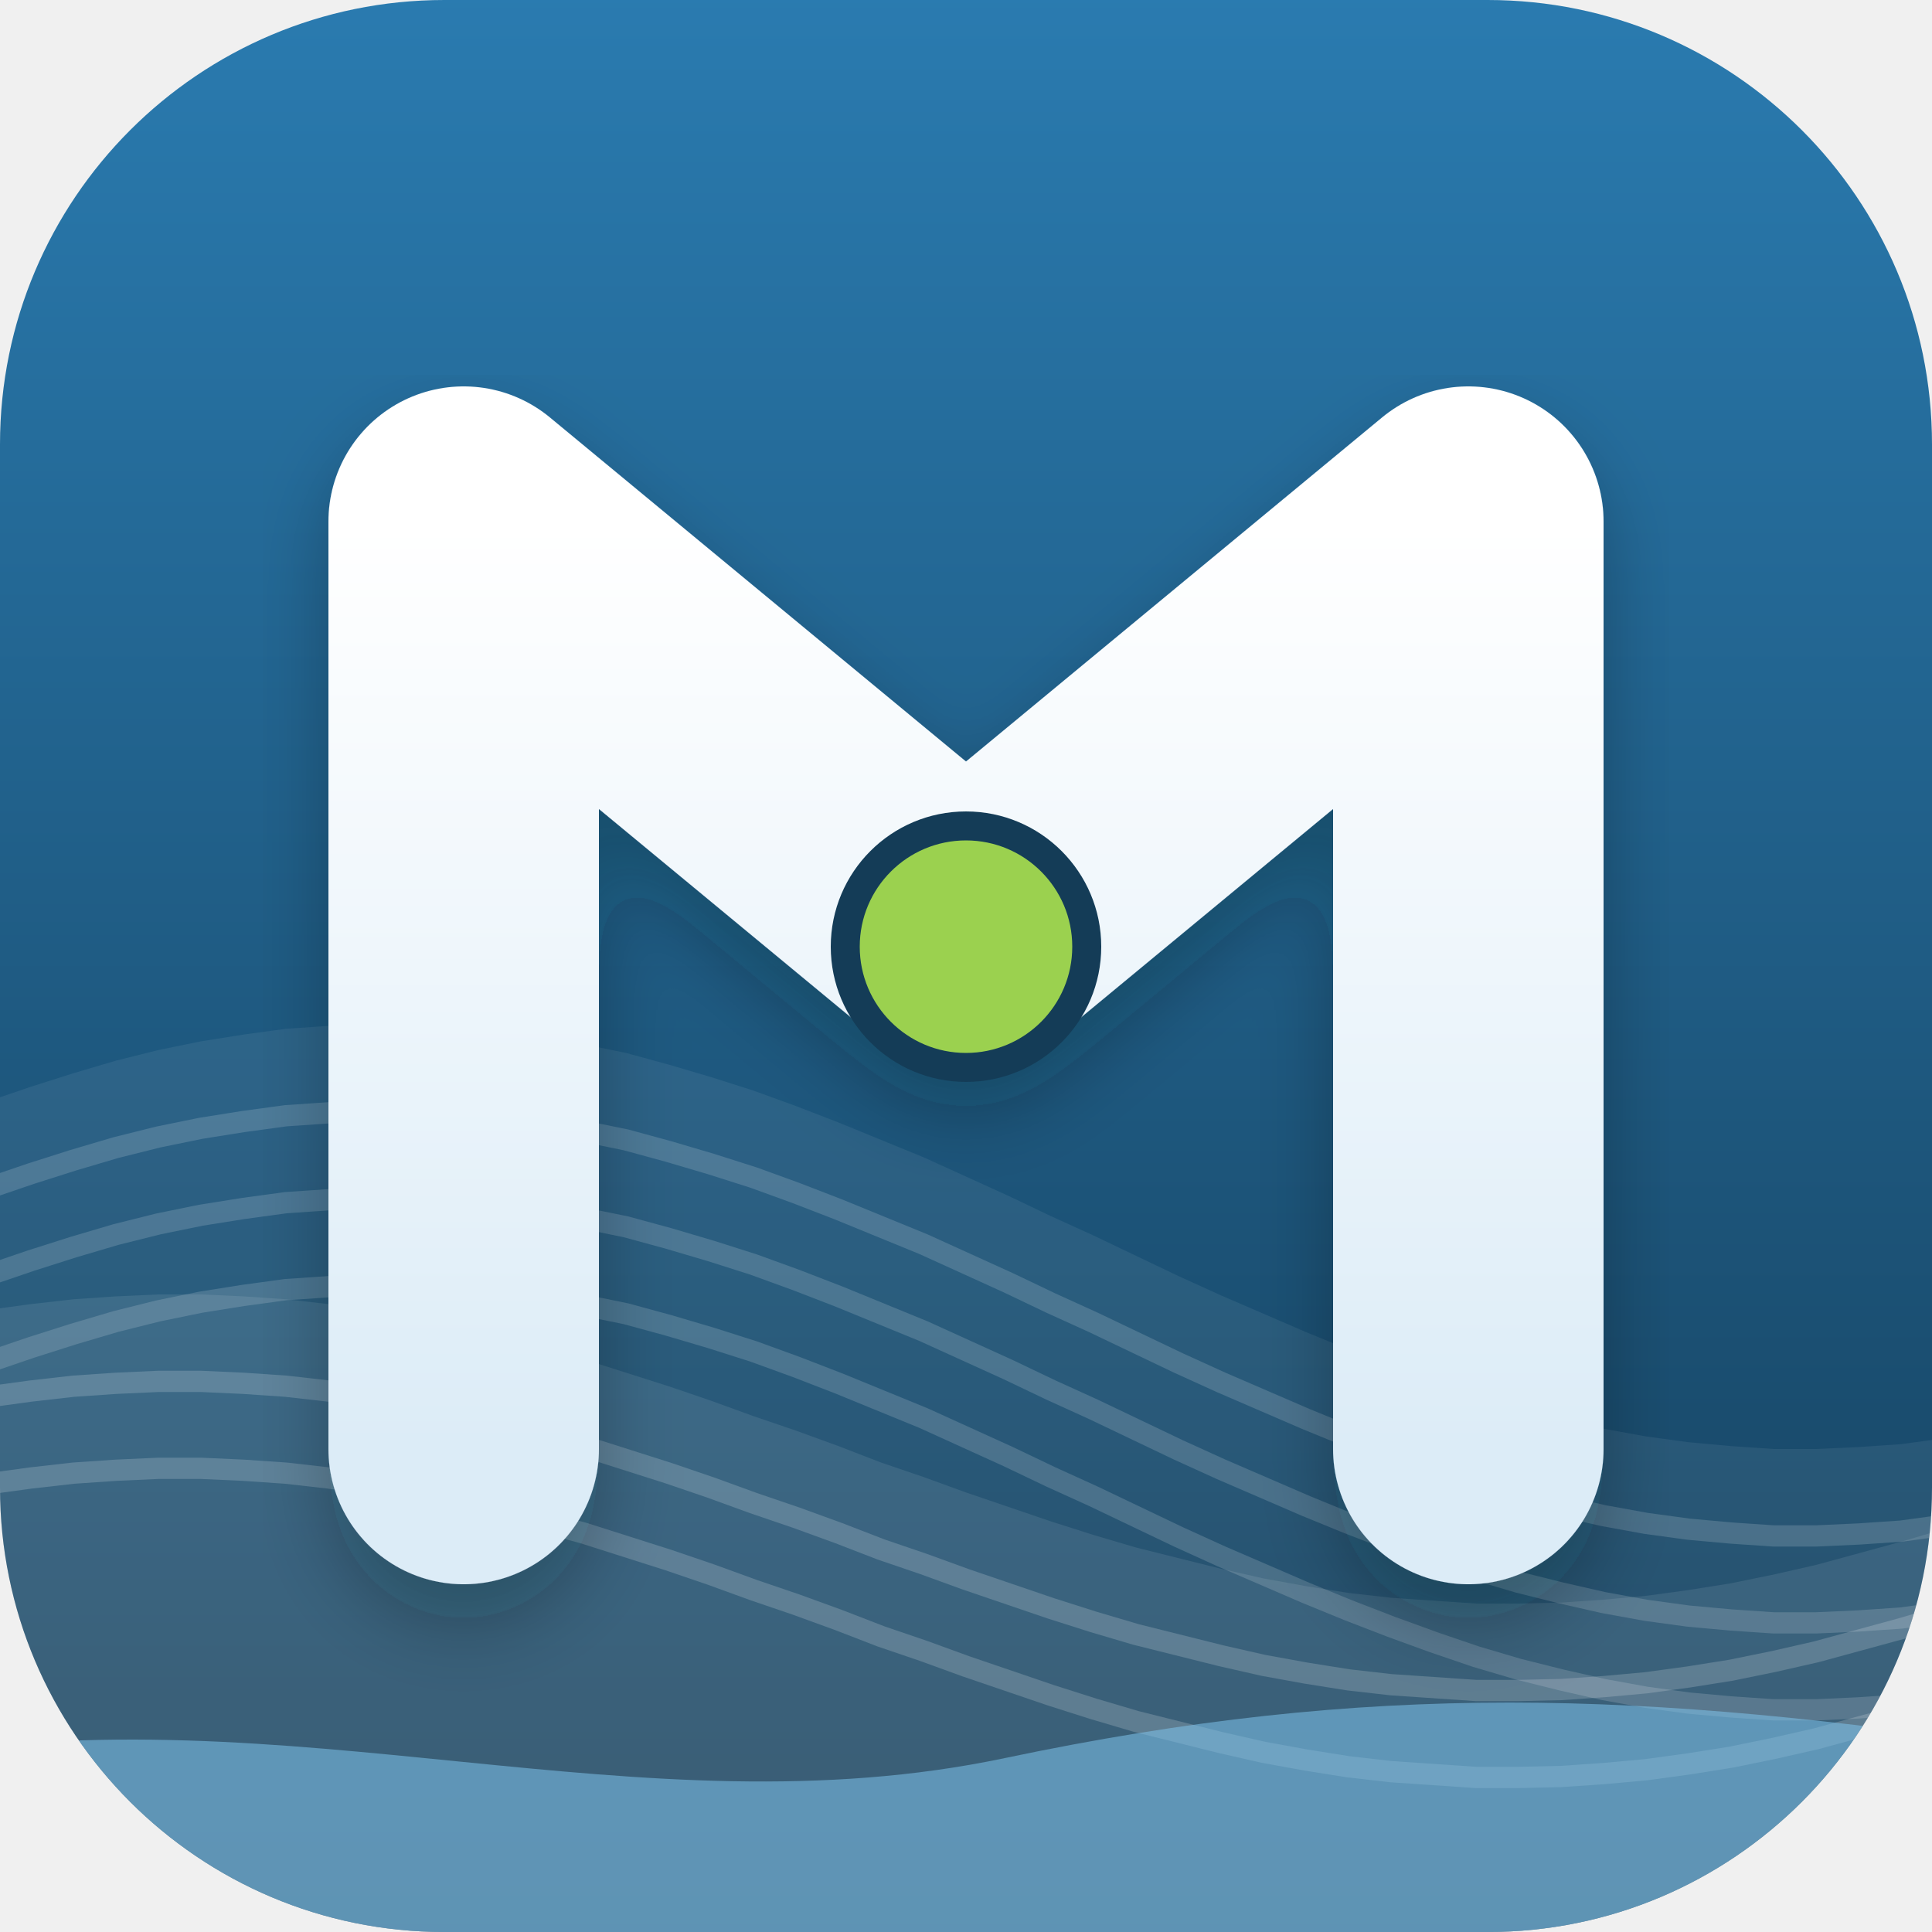
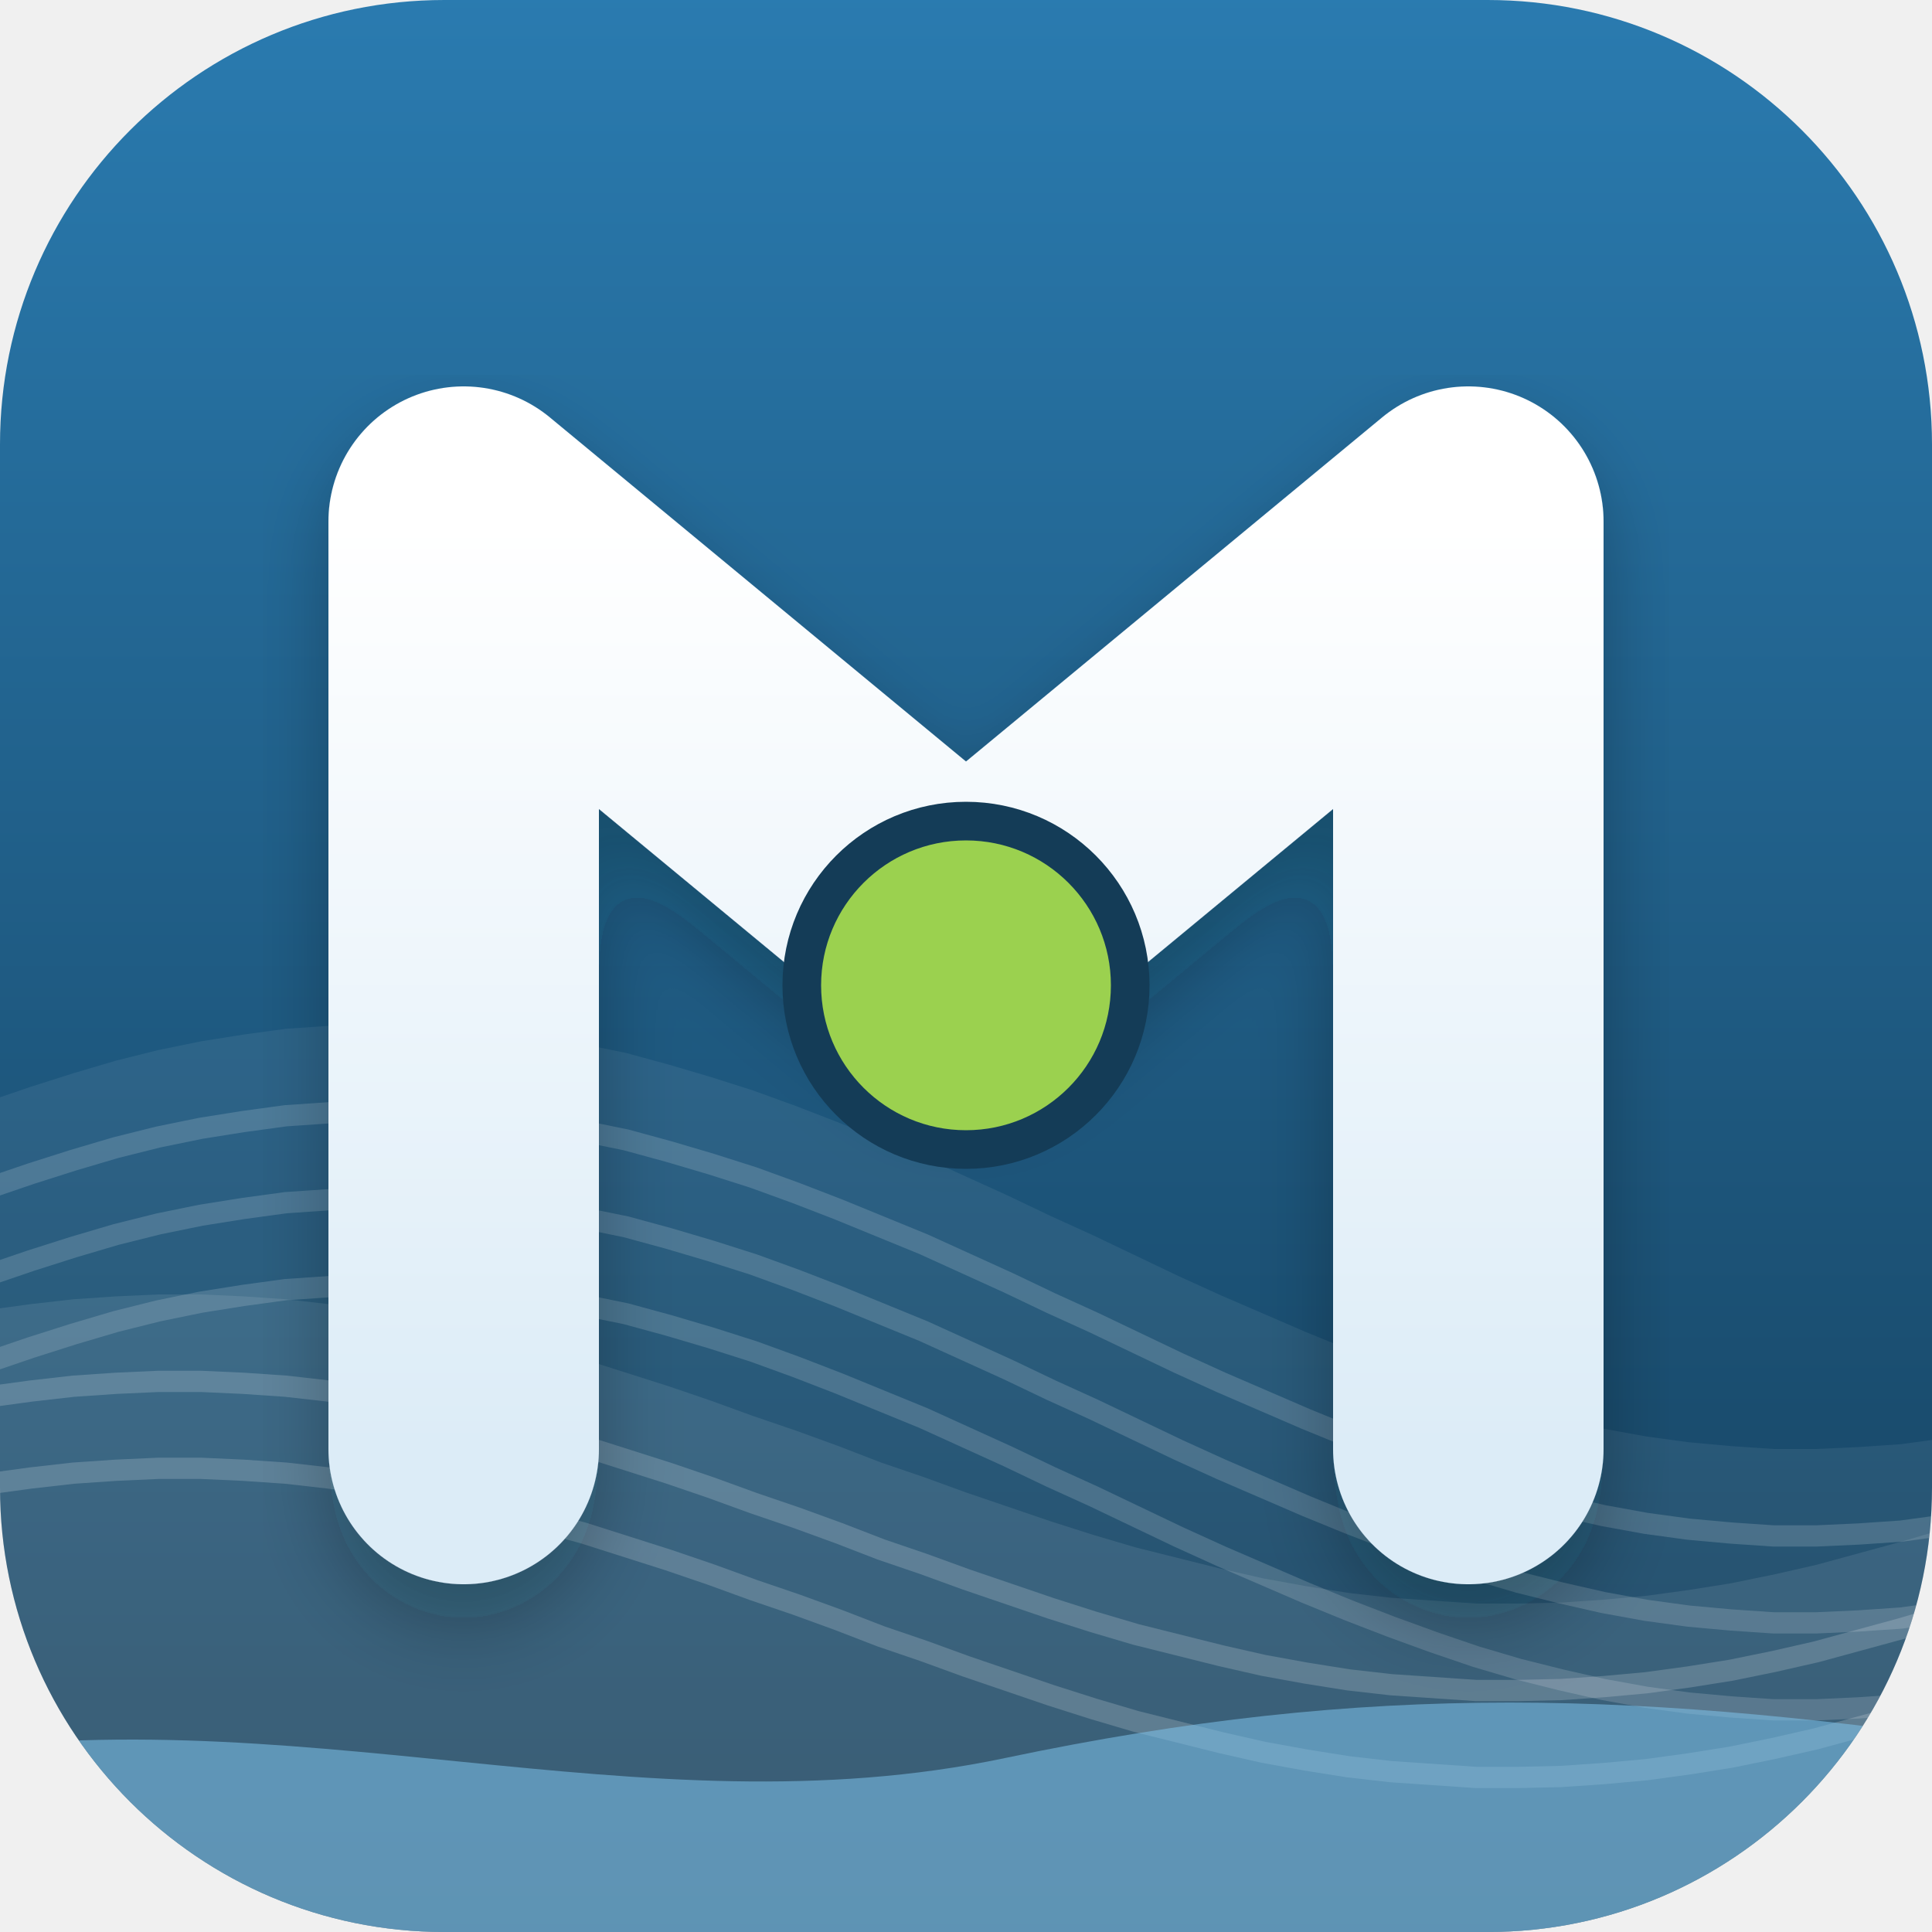
<svg xmlns="http://www.w3.org/2000/svg" viewBox="0 0 200 200" width="200" height="200">
  <defs>
    <linearGradient id="bg" x1="0" y1="0" x2="0" y2="1">
      <stop offset="0" stop-color="#2a7bb0" />
      <stop offset="1" stop-color="#143c57" />
    </linearGradient>
    <radialGradient id="gl" cx=".25" cy=".1" r=".8">
      <stop offset="0" stop-color="#fff" stop-opacity=".28" />
      <stop offset="1" stop-color="#fff" stop-opacity="0" />
    </radialGradient>
    <linearGradient id="gv" x1="0" y1="0" x2="0" y2="1">
      <stop offset="0" stop-color="#ffffff" />
      <stop offset="1" stop-color="#dcecf7" />
    </linearGradient>
    <linearGradient id="rv" x1="0" y1="0" x2="0" y2="1">
      <stop offset="0" stop-color="#ffffff" />
      <stop offset="1" stop-color="#dcecf7" />
    </linearGradient>
    <filter id="sh" x="-20%" y="-20%" width="140%" height="150%">
      <feDropShadow dx="0" dy="4" stdDeviation="4" flood-color="#04141f" flood-opacity=".28" />
    </filter>
    <clipPath id="cl">
      <rect width="200" height="200" rx="46" />
    </clipPath>
  </defs>
  <rect width="200" height="200" rx="46" fill="url(#bg)" />
  <g clip-path="url(#cl)">
    <path d="M-10.0 117.5 L-5.6 115.7 L-1.2 114.0 L3.2 112.5 L7.6 111.1 L12.0 109.8 L16.4 108.7 L20.8 107.8 L25.2 107.1 L29.6 106.5 L34.0 106.2 L38.4 106.0 L42.8 106.0 L47.2 106.3 L51.6 106.7 L56.0 107.3 L60.4 108.1 L64.8 109.0 L69.2 110.2 L73.6 111.5 L78.0 112.9 L82.4 114.5 L86.8 116.2 L91.2 118.0 L95.6 119.8 L100.0 121.8 L104.4 123.8 L108.8 125.9 L113.2 127.9 L117.6 130.0 L122.0 132.1 L126.4 134.1 L130.8 136.0 L135.2 137.9 L139.6 139.7 L144.0 141.4 L148.4 143.0 L152.8 144.5 L157.2 145.8 L161.6 146.9 L166.0 147.9 L170.4 148.7 L174.8 149.3 L179.2 149.7 L183.6 150.0 L188.0 150.0 L192.4 149.8 L196.8 149.5 L201.2 148.9 L205.6 148.2 L210.0 147.3 L210 210 L-10 210Z" fill="#fff" fill-opacity=".07" />
    <path d="M-10.0 126.5 L-5.6 124.7 L-1.2 123.0 L3.2 121.5 L7.6 120.1 L12.0 118.8 L16.4 117.7 L20.8 116.8 L25.2 116.1 L29.6 115.5 L34.0 115.2 L38.4 115.0 L42.8 115.0 L47.2 115.3 L51.6 115.7 L56.0 116.3 L60.4 117.1 L64.8 118.0 L69.2 119.2 L73.6 120.5 L78.0 121.9 L82.4 123.5 L86.8 125.2 L91.2 127.0 L95.6 128.8 L100.0 130.8 L104.4 132.8 L108.8 134.9 L113.2 136.9 L117.6 139.0 L122.0 141.1 L126.4 143.1 L130.8 145.0 L135.2 146.9 L139.6 148.7 L144.0 150.4 L148.4 152.0 L152.8 153.5 L157.2 154.8 L161.6 155.9 L166.0 156.9 L170.4 157.7 L174.8 158.3 L179.2 158.7 L183.6 159.0 L188.0 159.0 L192.4 158.8 L196.8 158.5 L201.2 157.9 L205.6 157.2 L210.0 156.3" fill="none" stroke="#fff" stroke-opacity="0.16" stroke-width="2.2" />
    <path d="M-10.0 135.5 L-5.6 133.7 L-1.2 132.0 L3.2 130.5 L7.6 129.1 L12.0 127.8 L16.4 126.7 L20.8 125.8 L25.2 125.1 L29.6 124.5 L34.0 124.2 L38.4 124.0 L42.8 124.0 L47.2 124.3 L51.6 124.7 L56.0 125.3 L60.4 126.1 L64.8 127.0 L69.2 128.2 L73.6 129.5 L78.0 130.9 L82.4 132.5 L86.8 134.2 L91.2 136.0 L95.6 137.8 L100.0 139.8 L104.4 141.8 L108.8 143.9 L113.2 145.9 L117.6 148.0 L122.0 150.1 L126.4 152.1 L130.8 154.0 L135.2 155.9 L139.6 157.7 L144.0 159.4 L148.4 161.0 L152.8 162.5 L157.2 163.8 L161.6 164.9 L166.0 165.9 L170.4 166.7 L174.8 167.3 L179.2 167.7 L183.6 168.0 L188.0 168.0 L192.4 167.8 L196.8 167.5 L201.2 166.9 L205.6 166.2 L210.0 165.3" fill="none" stroke="#fff" stroke-opacity="0.16" stroke-width="2.2" />
    <path d="M-10.0 144.5 L-5.6 142.7 L-1.2 141.0 L3.2 139.5 L7.6 138.1 L12.0 136.8 L16.4 135.7 L20.8 134.8 L25.2 134.1 L29.6 133.5 L34.0 133.2 L38.4 133.0 L42.8 133.0 L47.2 133.3 L51.6 133.7 L56.0 134.3 L60.4 135.1 L64.8 136.0 L69.2 137.2 L73.6 138.5 L78.0 139.9 L82.4 141.5 L86.8 143.2 L91.2 145.0 L95.6 146.8 L100.0 148.8 L104.4 150.8 L108.8 152.9 L113.2 154.9 L117.6 157.0 L122.0 159.1 L126.4 161.1 L130.8 163.0 L135.2 164.9 L139.6 166.7 L144.0 168.4 L148.4 170.0 L152.8 171.5 L157.2 172.8 L161.6 173.9 L166.0 174.9 L170.4 175.7 L174.8 176.3 L179.2 176.7 L183.6 177.0 L188.0 177.0 L192.4 176.8 L196.8 176.5 L201.2 175.9 L205.6 175.2 L210.0 174.3" fill="none" stroke="#fff" stroke-opacity="0.16" stroke-width="2.2" />
    <path d="M-10.0 137.3 L-5.6 136.4 L-1.2 135.6 L3.2 135.0 L7.6 134.5 L12.0 134.2 L16.4 134.0 L20.8 134.0 L25.2 134.2 L29.6 134.5 L34.0 135.0 L38.4 135.6 L42.8 136.4 L47.2 137.3 L51.6 138.3 L56.0 139.5 L60.4 140.7 L64.8 142.1 L69.2 143.5 L73.6 145.0 L78.0 146.6 L82.4 148.1 L86.8 149.7 L91.2 151.4 L95.6 152.9 L100.0 154.5 L104.4 156.0 L108.8 157.5 L113.2 158.9 L117.6 160.2 L122.0 161.3 L126.4 162.4 L130.8 163.4 L135.2 164.2 L139.6 164.9 L144.0 165.4 L148.4 165.7 L152.8 166.0 L157.2 166.0 L161.6 165.9 L166.0 165.6 L170.4 165.2 L174.8 164.6 L179.2 163.9 L183.6 163.0 L188.0 162.0 L192.4 160.8 L196.8 159.6 L201.2 158.3 L205.6 156.9 L210.0 155.4 L210 210 L-10 210Z" fill="#fff" fill-opacity=".09" />
    <path d="M-10.0 146.3 L-5.6 145.4 L-1.2 144.6 L3.2 144.0 L7.6 143.5 L12.0 143.2 L16.4 143.0 L20.8 143.0 L25.2 143.2 L29.6 143.5 L34.0 144.0 L38.4 144.6 L42.8 145.4 L47.2 146.3 L51.6 147.3 L56.0 148.5 L60.4 149.7 L64.8 151.1 L69.2 152.5 L73.6 154.0 L78.0 155.6 L82.4 157.1 L86.8 158.7 L91.2 160.4 L95.6 161.9 L100.0 163.5 L104.4 165.0 L108.8 166.5 L113.2 167.9 L117.6 169.2 L122.0 170.3 L126.4 171.4 L130.8 172.4 L135.2 173.2 L139.6 173.9 L144.0 174.4 L148.4 174.7 L152.8 175.0 L157.2 175.0 L161.6 174.9 L166.0 174.6 L170.4 174.2 L174.8 173.6 L179.2 172.9 L183.6 172.0 L188.0 171.0 L192.4 169.8 L196.8 168.6 L201.2 167.3 L205.6 165.9 L210.0 164.4" fill="none" stroke="#fff" stroke-opacity="0.18" stroke-width="2.2" />
    <path d="M-10.0 155.3 L-5.6 154.4 L-1.2 153.6 L3.2 153.0 L7.6 152.5 L12.0 152.2 L16.4 152.0 L20.8 152.0 L25.2 152.2 L29.6 152.5 L34.0 153.0 L38.4 153.6 L42.8 154.4 L47.2 155.3 L51.6 156.3 L56.0 157.5 L60.4 158.7 L64.8 160.1 L69.2 161.5 L73.6 163.0 L78.0 164.6 L82.4 166.1 L86.8 167.7 L91.2 169.4 L95.6 170.9 L100.0 172.5 L104.4 174.0 L108.8 175.5 L113.2 176.9 L117.6 178.2 L122.0 179.3 L126.4 180.4 L130.8 181.4 L135.2 182.2 L139.6 182.9 L144.0 183.4 L148.4 183.7 L152.8 184.0 L157.2 184.0 L161.6 183.9 L166.0 183.6 L170.4 183.2 L174.8 182.6 L179.2 181.9 L183.6 181.0 L188.0 180.0 L192.4 178.8 L196.8 177.6 L201.2 176.3 L205.6 174.9 L210.0 173.4" fill="none" stroke="#fff" stroke-opacity="0.18" stroke-width="2.2" />
    <path d="M-10 182C30 175 66 190 104 182S170 175 210 181V210H-10Z" fill="#7ec3ea" fill-opacity=".55" />
  </g>
  <g filter="url(#sh)">
    <path d="M48 150V54L100 97" fill="none" stroke="url(#gv)" stroke-width="28" stroke-linecap="round" stroke-linejoin="round" />
    <path d="M100 97L152 54V150" fill="none" stroke="url(#rv)" stroke-width="28" stroke-linecap="round" stroke-linejoin="round" />
  </g>
-   <circle cx="100" cy="98" r="12.5" fill="#9bd14f" stroke="#143c57" stroke-width="3" />
+   <circle cx="100" cy="102" r="17" fill="#9bd14f" stroke="#143c57" stroke-width="4" />
</svg>
